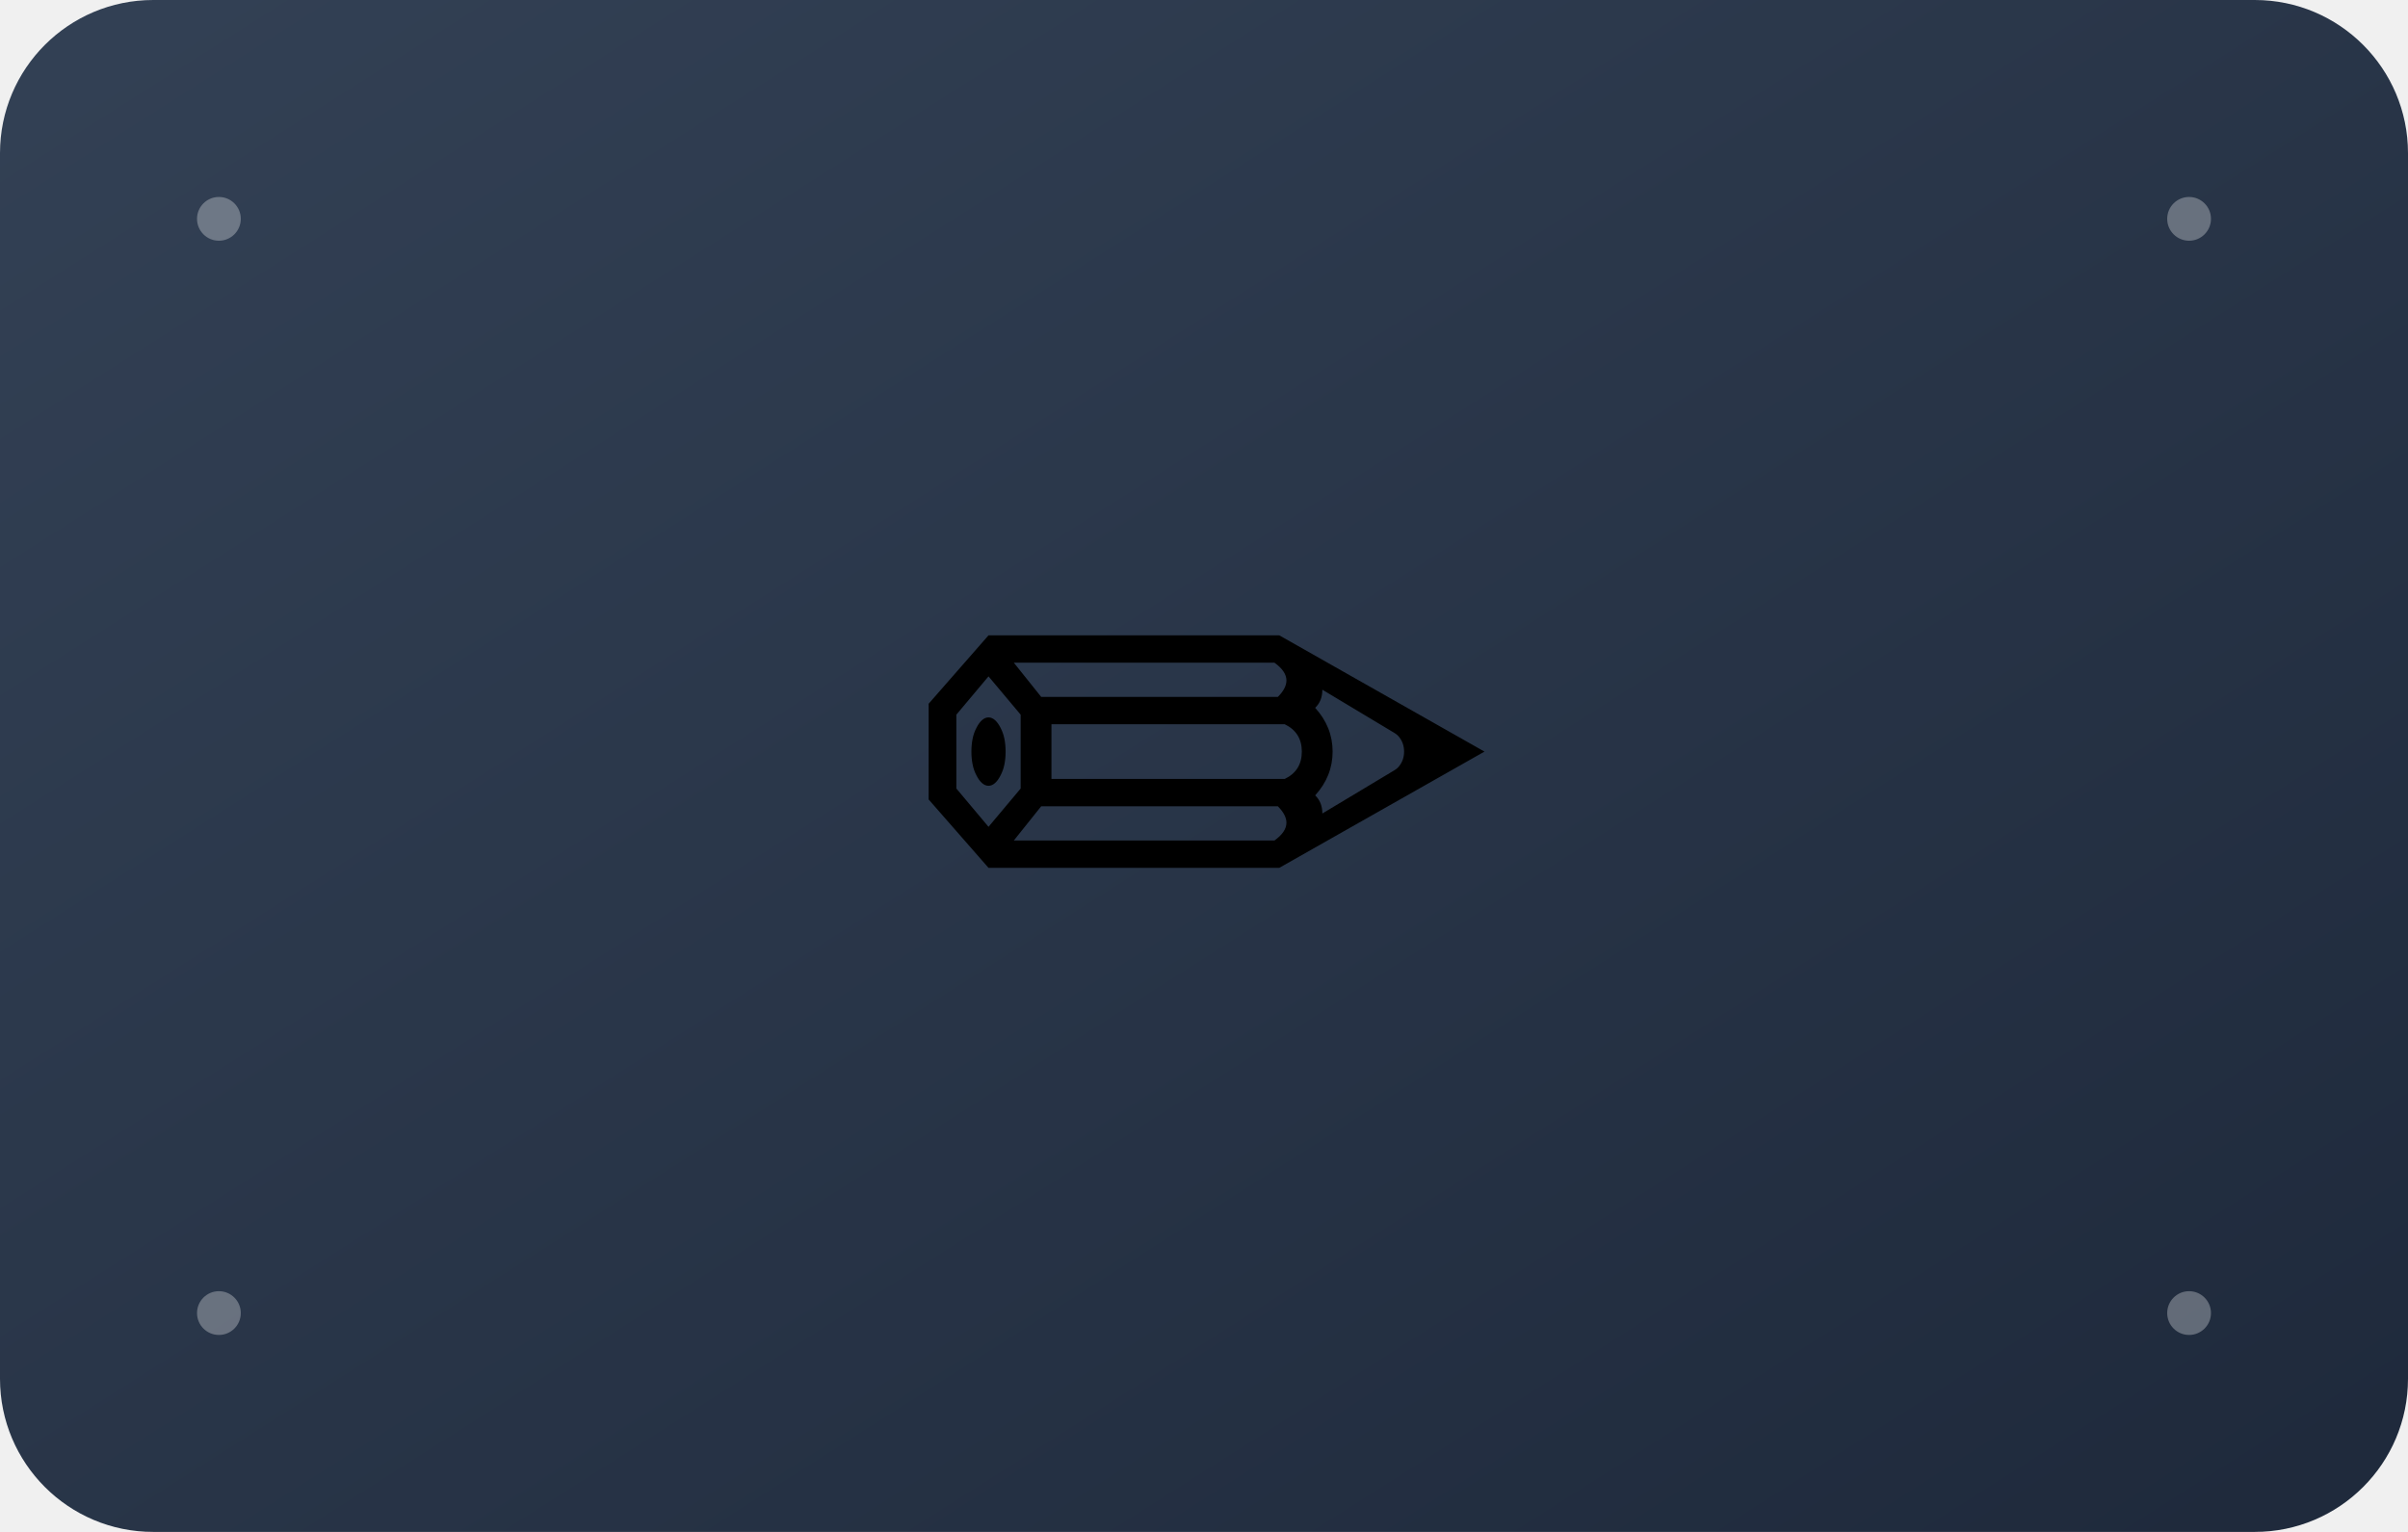
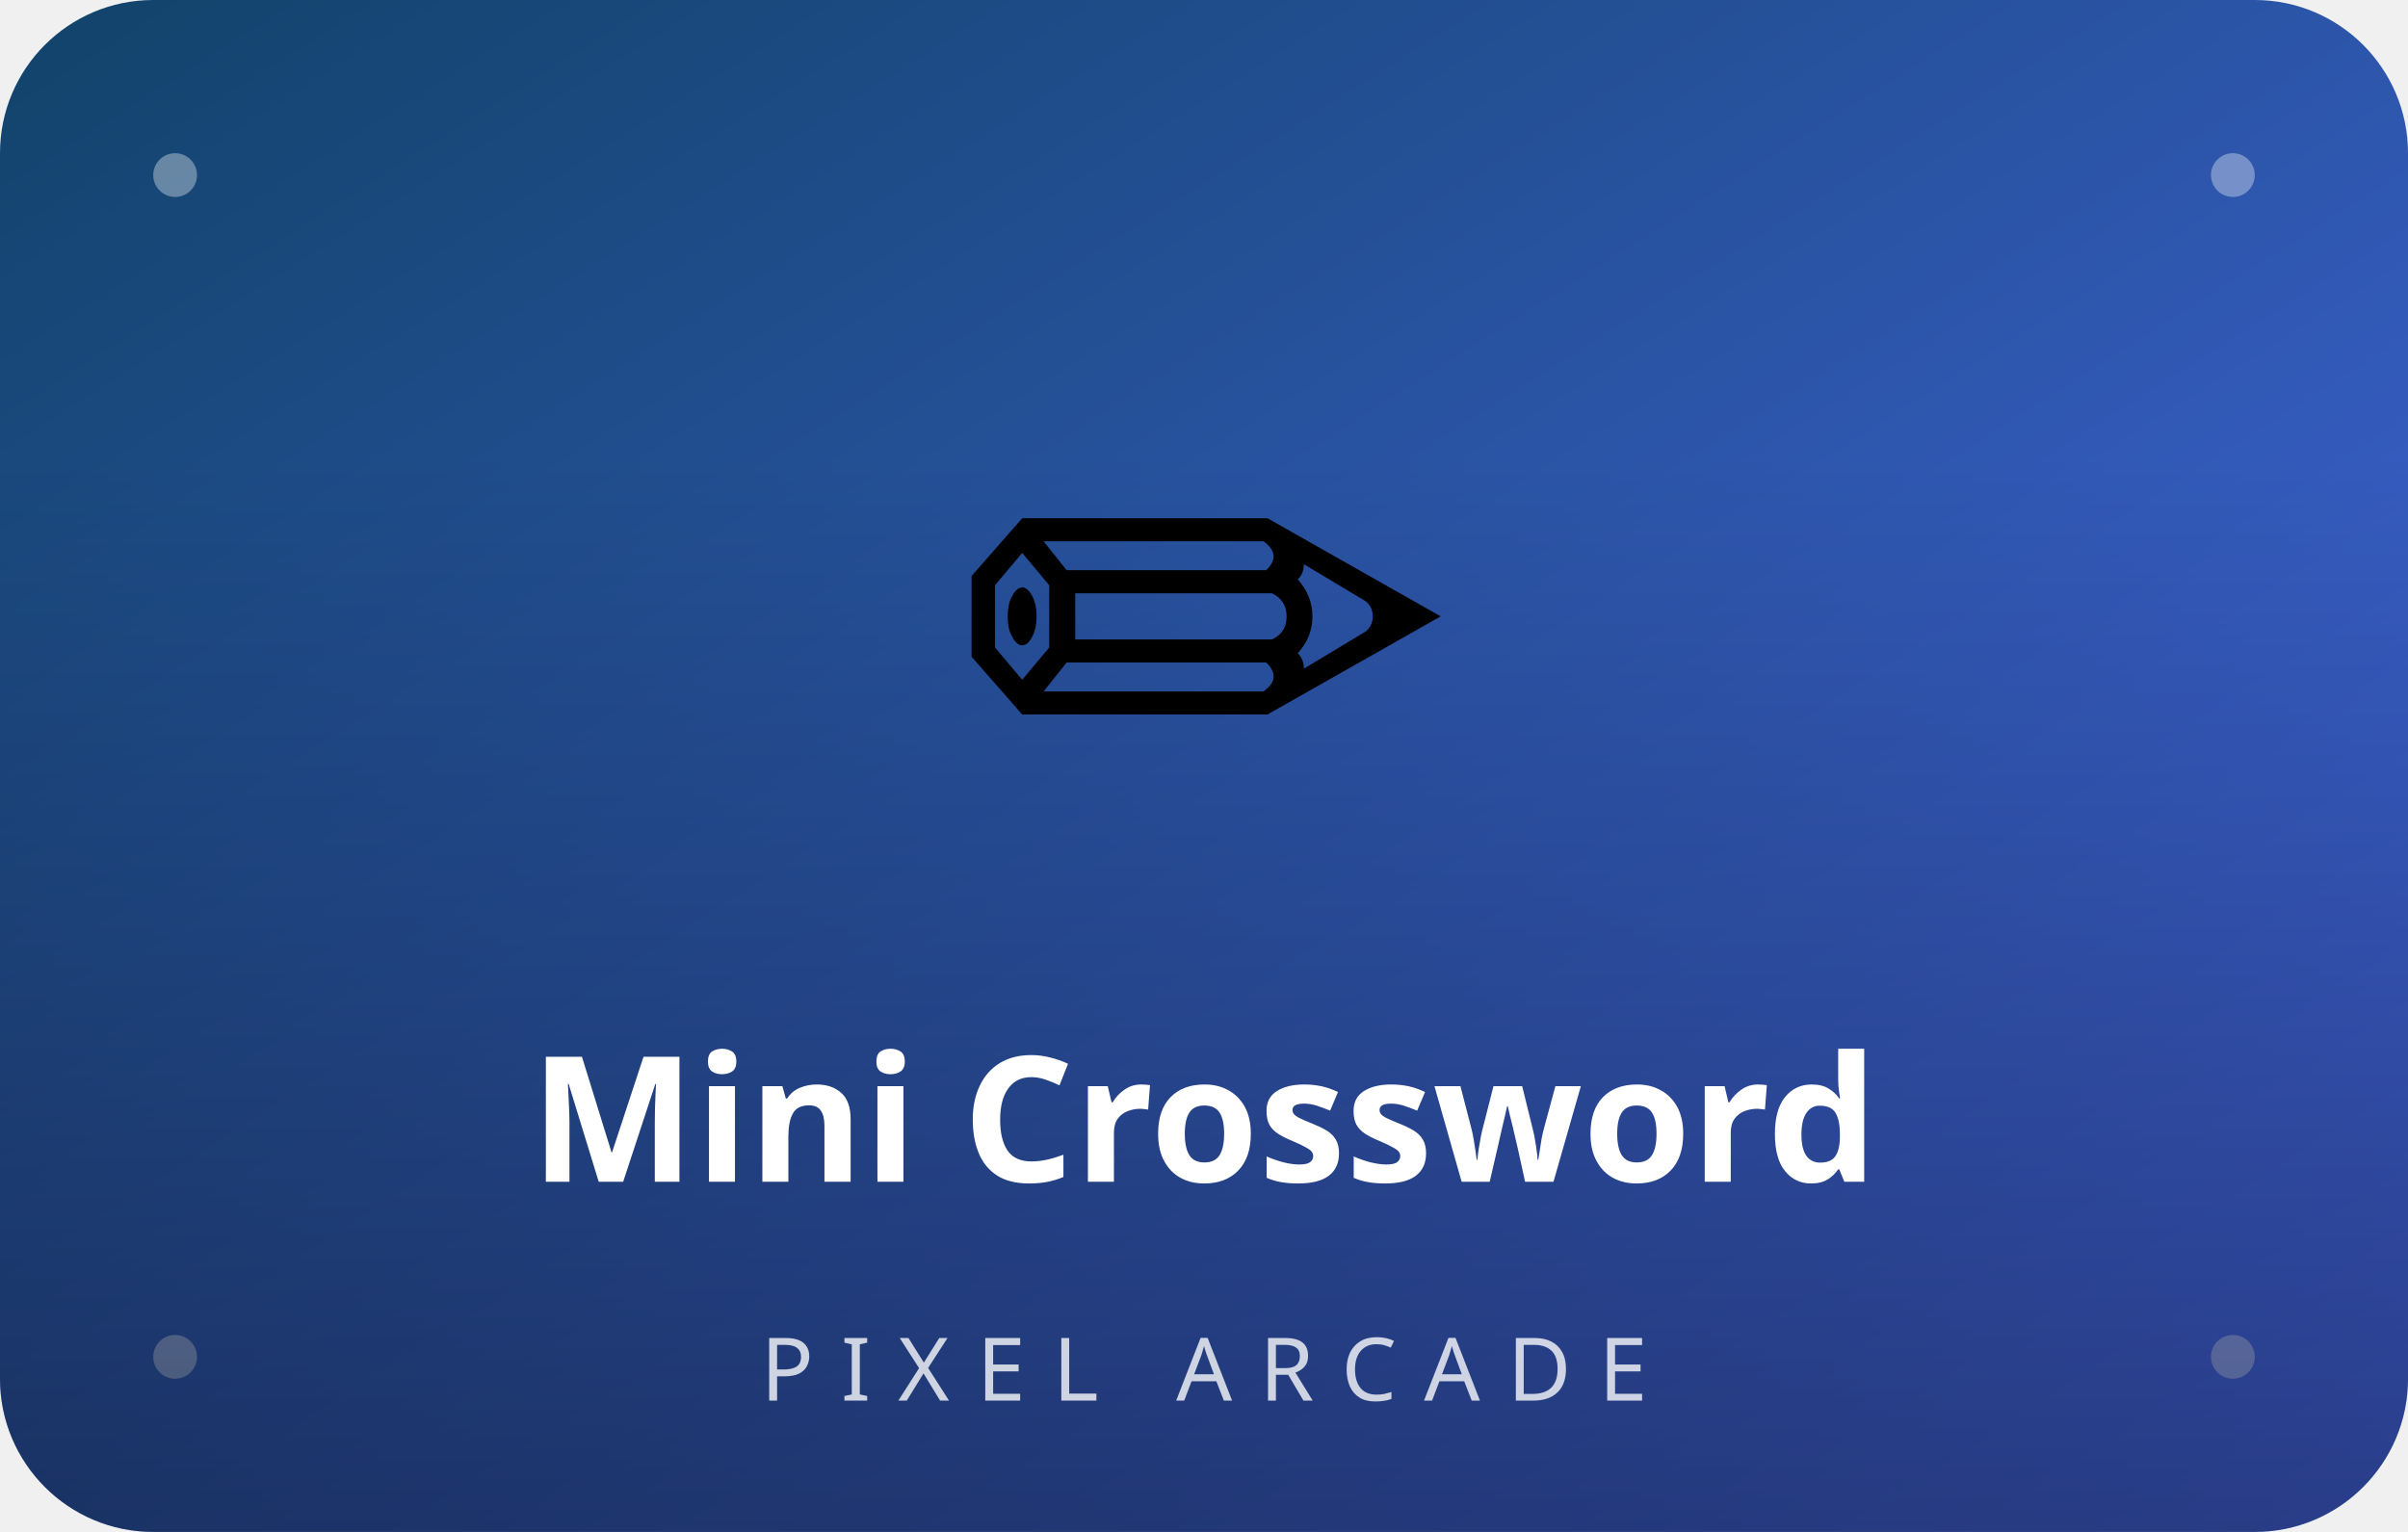
- <svg xmlns="http://www.w3.org/2000/svg" viewBox="0 0 220 140" role="img" aria-label="Mini Crossword">
+ <svg xmlns="http://www.w3.org/2000/svg" viewBox="0 0 220 140" width="220" height="140" role="img" aria-label="Mini Crossword thumbnail">
  <defs>
-     <linearGradient id="g" x1="0" y1="0" x2="1" y2="1">
-       <stop offset="0%" stop-color="#334155" />
-       <stop offset="100%" stop-color="#1e293b" />
+     <linearGradient id="bg" x1="0" y1="0" x2="1" y2="1">
+       <stop offset="0%" stop-color="hsl(206 72% 24%)" />
+       <stop offset="100%" stop-color="hsl(228 80% 60%)" />
+     </linearGradient>
+     <linearGradient id="scrim" x1="0" y1="0" x2="0" y2="1">
+       <stop offset="0.30" stop-color="#000000" stop-opacity="0" />
+       <stop offset="1" stop-color="#000000" stop-opacity="0.42" />
    </linearGradient>
  </defs>
-   <rect width="220" height="140" rx="14" fill="url(#g)" />
-   <circle cx="20" cy="20" r="2" fill="white" opacity="0.3" />
-   <circle cx="200" cy="20" r="2" fill="white" opacity="0.3" />
-   <circle cx="20" cy="120" r="2" fill="white" opacity="0.3" />
-   <circle cx="200" cy="120" r="2" fill="white" opacity="0.3" />
-   <text x="110" y="92" text-anchor="middle" font-size="64" font-family="Apple Color Emoji, Segoe UI Emoji, sans-serif">✏️
+   <rect width="220" height="140" rx="14" fill="url(#bg)" />
+   <circle cx="16" cy="16" r="2" fill="#ffffff" opacity="0.35" />
+   <circle cx="204" cy="16" r="2" fill="#ffffff" opacity="0.35" />
+   <circle cx="16" cy="124" r="2" fill="#ffffff" opacity="0.35" />
+   <circle cx="204" cy="124" r="2" fill="#ffffff" opacity="0.35" />
+   <text x="110" y="76" text-anchor="middle" font-size="54" font-family="Apple Color Emoji, Segoe UI Emoji, Noto Color Emoji, sans-serif">✏️
+     </text>
+   <rect width="220" height="140" rx="14" fill="url(#scrim)" />
+   <text x="110" y="108" text-anchor="middle" font-size="16" font-weight="700" fill="#ffffff" font-family="'Segoe UI', system-ui, -apple-system, sans-serif">Mini Crossword
+     </text>
+   <text x="110" y="128" text-anchor="middle" font-size="8" letter-spacing="2.5" fill="#ffffff" fill-opacity="0.78" font-family="'Segoe UI', system-ui, -apple-system, sans-serif">PIXEL ARCADE
    </text>
</svg>
